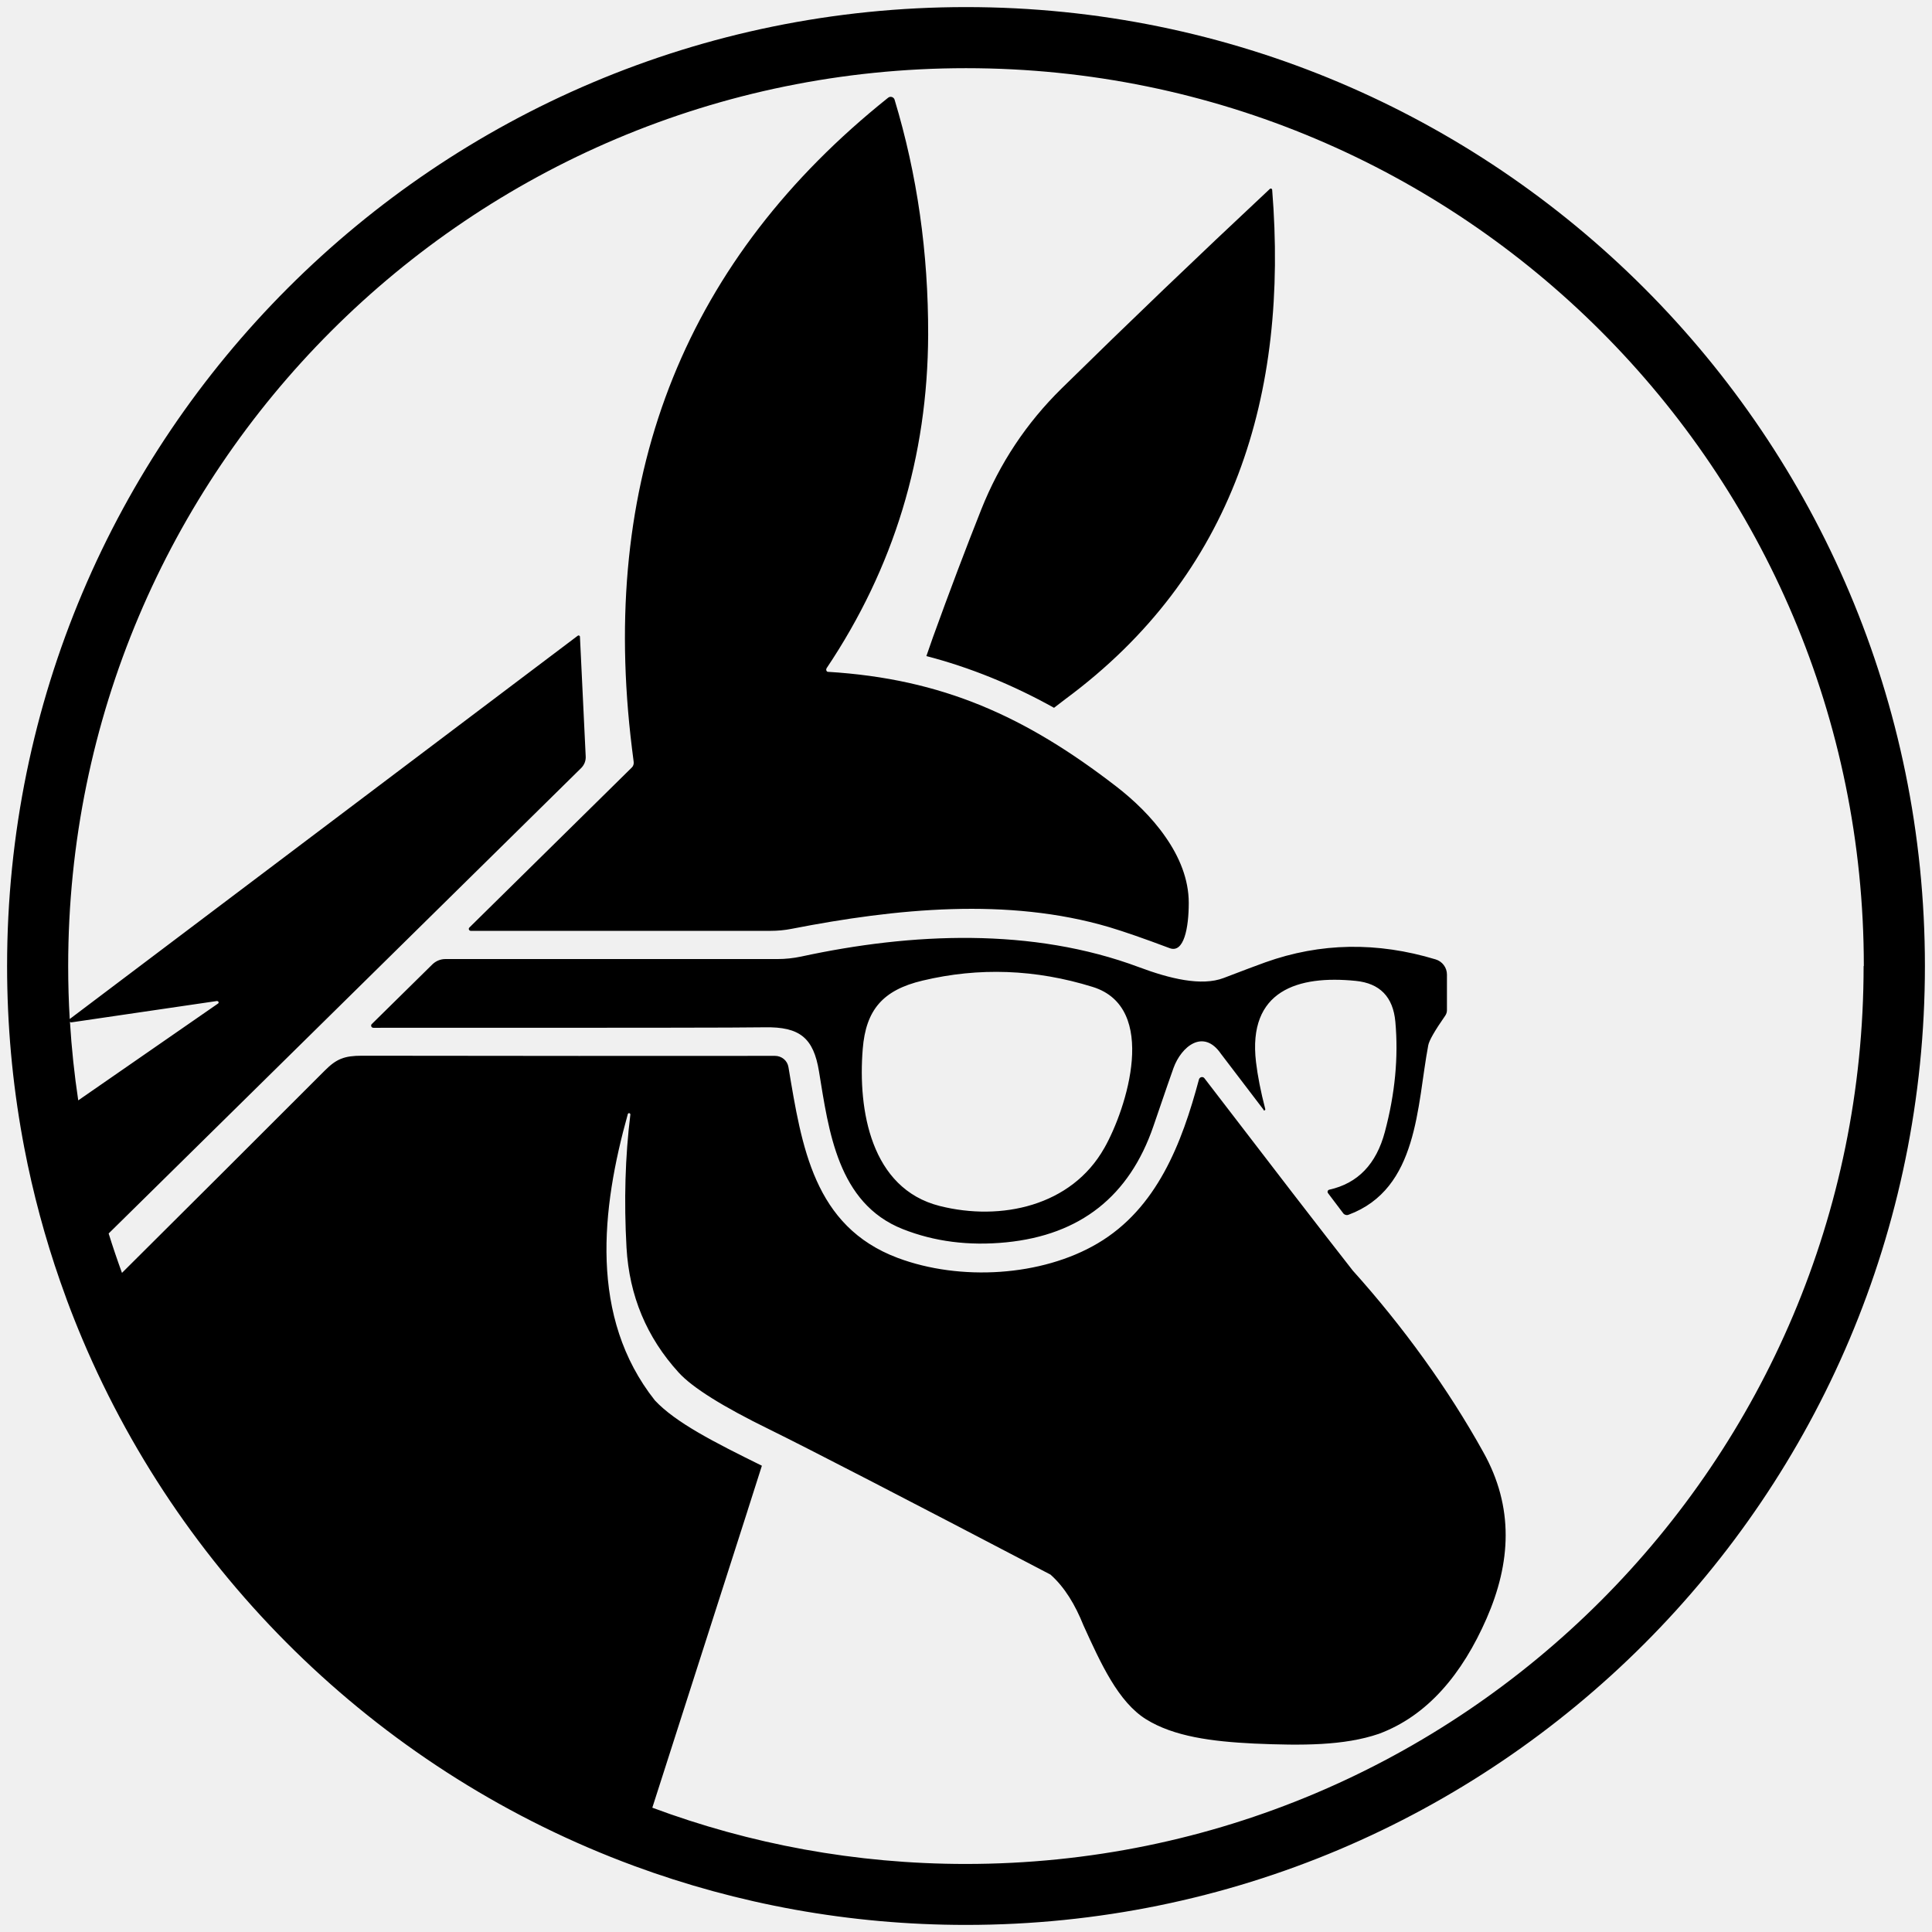
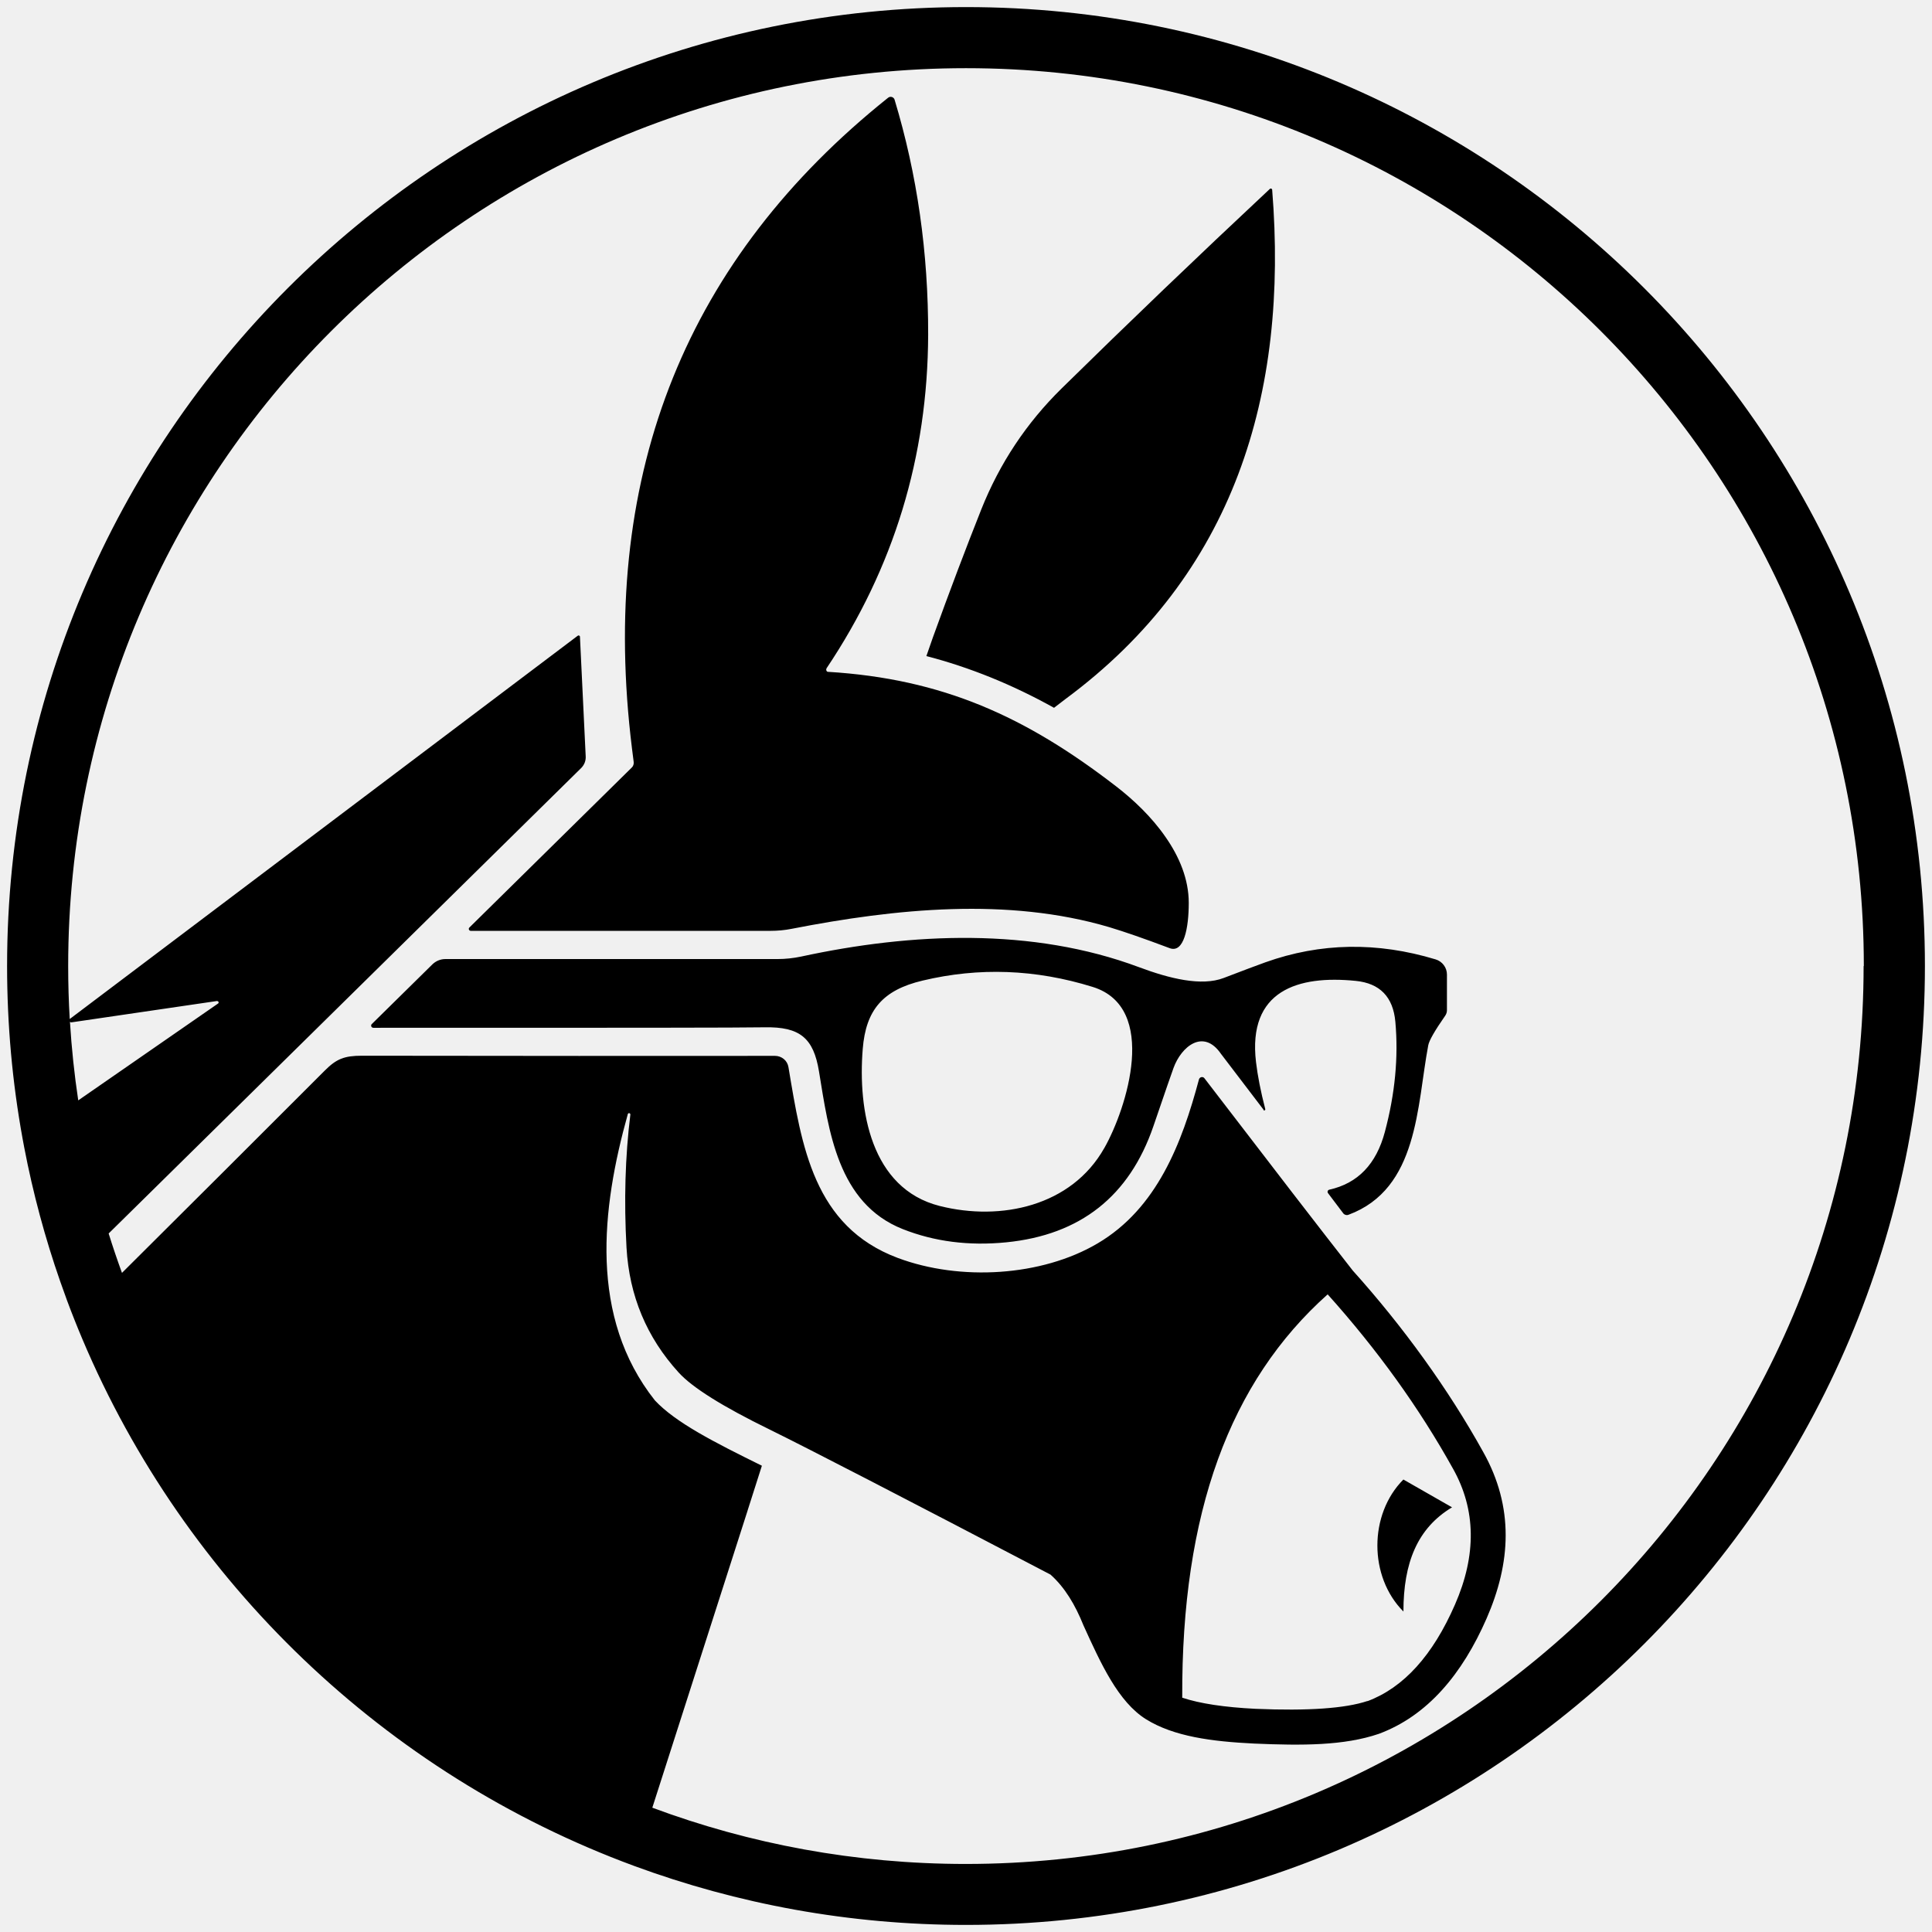
<svg xmlns="http://www.w3.org/2000/svg" viewBox="0 0 272.6 272.6" width="272.6" height="272.6">
  <style>@media(prefers-color-scheme:dark){path{fill:#fff}}</style>
-   <path d="m271.6 136.3c0 74.72-60.58 135.3-135.3 135.3c-16.48 0-32.26-2.95-46.87-8.34c-35.07-12.95-63.3-40.01-77.8-74.3c-.38-.9-.75-1.8-1.11-2.71c-.72-1.8-1.39-3.62-2.03-5.46c-2.13-6.11-3.83-12.41-5.07-18.88c-.08-.41-.16-.82-.23-1.23c-1.44-7.91-2.19-16.06-2.19-24.38c0-74.72 60.58-135.3 135.3-135.3c74.72 0 135.3 60.58 135.3 135.3zm-8.62 0c0-69.96-56.71-126.68-126.68-126.68c-69.96 0-126.68 56.71-126.68 126.68c0 2.52.07 5.01.22 7.49c.01-.01.03-.03.04-.04l71.64-54.05c.03-.02.06-.03.1-.04c.04 0 .07 0 .1.02c.03.02.06.04.08.07c.02.03.03.06.03.1l.81 16.87c.02.3-.03.6-.14.89c-.11.28-.28.54-.49.75l-62.91 61.97l-3.77 3.71c.58 1.87 1.21 3.72 1.88 5.56c9.77-9.72 19.31-19.23 28.62-28.55h0c1.64-1.65 2.77-2.09 5.23-2.09c21.38.03 40.82.04 58.3.02c.45 0 .89.16 1.24.45c.35.29.58.7.65 1.15c1.87 11.18 3.56 22.46 15.42 26.91c8.81 3.3 20.31 2.61 28.2-2.05c8.37-4.93 11.89-14.12 14.3-23.14c.02-.08.07-.15.13-.21c.06-.06.14-.1.22-.11c.08-.02.17-.01.24.02c.08.03.14.08.19.15c9.5 12.4 16.47 21.44 20.92 27.12c7.12 7.92 13.49 16.74 18.39 25.57c4.41 7.84 3.92 15.69.49 23.53c-3.43 7.84-8.33 13.72-15.2 16.27c-4.9 1.67-10.78 1.67-17.65 1.37c-5.88-.29-11.27-.98-15.2-3.43c-3.92-2.45-6.37-7.84-8.82-13.23c-1.18-2.94-2.65-5.39-4.66-7.18c-20.91-10.94-34.12-17.76-39.63-20.47c-6.63-3.24-10.91-5.92-12.84-8.05c-4.51-4.95-6.96-10.82-7.35-17.6c-.37-6.61-.19-12.87.54-18.77c.01-.04 0-.09-.03-.13c-.02-.04-.06-.07-.1-.08c-.04-.01-.09-.01-.13.01c-.04.02-.07.05-.09.09c-3.74 13.36-5.5 28.65 3.81 40.42c2.94 3.14 8.33 5.88 15.1 9.22l-2.01 6.3v.01l-13.45 41.94c13.77 5.13 28.67 7.94 44.23 7.94c69.96 0 126.68-56.71 126.68-126.68zm-146.35-42c-.03.04-.04.09-.05.14c-.01.05 0 .1.01.14c.01.05.04.09.07.13c.03.04.07.07.12.08c16.24.98 27.97 6.34 40.66 16.13c2.47 1.9 5.05 4.34 7 7.16c1.96 2.8 3.29 5.97 3.29 9.31c0 3.53-.68 7.16-2.7 6.39c-3.56-1.34-6.41-2.33-8.55-2.97c-14.27-4.21-30.04-2.63-44.76.24c-1 .2-2.01.29-3.02.29h-42.28c-.05 0-.11-.02-.15-.05c-.05-.03-.08-.07-.1-.12c-.02-.05-.03-.1-.02-.16c.01-.05.04-.1.08-.14l22.91-22.57c.11-.1.19-.23.23-.37c.05-.14.06-.29.04-.44c-.16-1.22-.31-2.44-.45-3.68q-6.18-56.04 36.35-90.02c.08-.06.16-.1.26-.12c.09-.02.19-.01.28.02c.09.03.18.08.24.15c.07.07.12.15.14.25c3.18 10.52 4.76 21.56 4.73 33.14c-.06 17.21-4.84 32.9-14.34 47.07zm61.64 62.26c-3.88-5.08-5.88-7.7-5.99-7.86c-2.49-3.63-5.61-1.03-6.7 1.99c-.21.56-1.16 3.3-2.84 8.22c-3.39 9.88-10.31 15.34-20.77 16.38c-5.27.52-10.13-.1-14.6-1.87c-9.19-3.64-10.44-13.89-11.81-22.23c-.77-4.73-2.69-6.34-7.71-6.24c-2.73.06-21.12.08-55.16.07c-.06 0-.13-.02-.18-.05c-.05-.03-.09-.08-.12-.14c-.02-.06-.03-.12-.02-.18c.01-.06.04-.12.09-.16l8.55-8.42c.49-.48 1.15-.75 1.83-.75h46.86c1.12 0 2.24-.12 3.33-.35c15.62-3.38 32.64-4.13 47.69 1.5c4.3 1.61 8.81 2.72 11.94 1.52q4.15-1.59 5.88-2.21q11.65-4.16 24.03-.41c.46.14.86.42 1.15.81c.29.39.44.85.44 1.33v5.04c0 .27-.09.54-.25.77c-1.47 2.11-2.27 3.5-2.39 4.18c-1.61 8.5-1.37 20.24-11.25 23.9c-.14.05-.28.06-.42.01c-.14-.04-.26-.12-.34-.24l-2.13-2.82c-.03-.04-.05-.09-.06-.14c-.01-.05 0-.1.01-.15c.02-.05.05-.09.09-.13c.04-.03.09-.06.14-.07c4.02-.89 6.63-3.6 7.84-8.15c1.44-5.39 1.93-10.57 1.48-15.55c-.32-3.5-2.18-5.42-5.59-5.76c-8.14-.82-15.27 1.34-14.07 11.46c.23 1.94.66 4.14 1.3 6.61c.01.04.02.07 0 .11c-.01.04-.04.06-.07.08c-.03.02-.07.02-.11.01c-.04-.01-.07-.04-.08-.07zm.9-129.91c.03-.02.06-.04.1-.04c.03-.01.07-.01.1.01c.04.01.07.03.09.06c.02.03.04.06.04.1c2.32 28.81-5.34 54.25-29.19 71.87l-1.59 1.22q-8.79-4.9-18.01-7.3l.92-2.64c2.38-6.58 4.66-12.6 6.83-18.06c2.59-6.5 6.37-12.19 11.35-17.08c9.34-9.18 19.13-18.56 29.37-28.14zm-23.35 135.33c3.15-5.56 7.72-19.83-1.65-22.73c-8.05-2.5-16.05-2.79-24-.89c-5.61 1.33-8 4.14-8.44 9.64c-.7 8.6 1.13 19.7 10.86 22.16c8.65 2.18 18.6.02 23.22-8.17zm-136.71-12.31h0l11.65-8.07c.04-.02.07-.06.08-.1c.01-.04.01-.09-.01-.13c-.02-.04-.05-.08-.09-.1c-.04-.02-.09-.03-.13-.03l-20.52 3.01c-.06.01-.12 0-.17-.04c-.02-.01-.03-.02-.05-.04c.23 3.74.62 7.44 1.17 11.09z" />
+   <path d="m271.6 136.3c0 74.72-60.58 135.3-135.3 135.3c-16.48 0-32.26-2.95-46.87-8.34c-35.07-12.95-63.3-40.01-77.8-74.3c-.38-.9-.75-1.8-1.11-2.71c-.72-1.8-1.39-3.62-2.03-5.46c-2.13-6.11-3.83-12.41-5.07-18.88c-.08-.41-.16-.82-.23-1.23c-1.44-7.91-2.19-16.06-2.19-24.38c0-74.72 60.58-135.3 135.3-135.3c74.72 0 135.3 60.58 135.3 135.3zm-8.62 0c0-69.96-56.71-126.68-126.68-126.68c-69.96 0-126.68 56.71-126.68 126.68c0 2.52.07 5.01.22 7.49c.01-.01.03-.03.04-.04l71.64-54.05c.03-.02.06-.03.1-.04c.04 0 .07 0 .1.02c.03.02.06.04.08.07c.02.03.03.06.03.1l.81 16.87c.02.3-.03.6-.14.89c-.11.28-.28.54-.49.75l-62.91 61.97l-3.77 3.71c.58 1.87 1.21 3.72 1.88 5.56c9.77-9.72 19.31-19.23 28.62-28.55h0c1.64-1.65 2.77-2.09 5.23-2.09c21.38.03 40.82.04 58.3.02c.45 0 .89.16 1.24.45c.35.29.58.7.65 1.15c1.87 11.18 3.56 22.46 15.42 26.91c8.81 3.3 20.31 2.61 28.2-2.05c8.37-4.93 11.89-14.12 14.3-23.14c.02-.08.07-.15.13-.21c.06-.06.14-.1.22-.11c.08-.02.17-.01.24.02c.08.03.14.08.19.15c9.5 12.4 16.47 21.44 20.92 27.12c7.12 7.92 13.49 16.74 18.39 25.57c4.41 7.84 3.92 15.69.49 23.53c-3.43 7.84-8.33 13.72-15.2 16.27c-4.9 1.67-10.78 1.67-17.65 1.37c-5.88-.29-11.27-.98-15.2-3.43c-3.92-2.45-6.37-7.84-8.82-13.23c-1.18-2.94-2.65-5.39-4.66-7.18c-20.91-10.94-34.12-17.76-39.63-20.47c-6.63-3.24-10.91-5.92-12.84-8.05c-4.51-4.95-6.96-10.82-7.35-17.6c-.37-6.61-.19-12.87.54-18.77c.01-.04 0-.09-.03-.13c-.02-.04-.06-.07-.1-.08c-.04-.01-.09-.01-.13.01c-.04.02-.07.05-.09.09c-3.74 13.36-5.5 28.65 3.81 40.42c2.94 3.14 8.33 5.88 15.1 9.22l-2.01 6.3v.01l-13.45 41.94c13.77 5.13 28.67 7.94 44.23 7.94c69.96 0 126.68-56.71 126.68-126.68zm-146.35-42c-.03.04-.04.09-.05.14c-.01.05 0 .1.01.14c.01.05.04.09.07.13c.03.04.07.07.12.08c16.24.98 27.97 6.34 40.66 16.13c2.47 1.9 5.05 4.34 7 7.16c1.96 2.8 3.29 5.97 3.29 9.31c0 3.53-.68 7.16-2.7 6.39c-3.56-1.34-6.41-2.33-8.55-2.97c-14.27-4.21-30.04-2.63-44.76.24c-1 .2-2.01.29-3.02.29h-42.28c-.05 0-.11-.02-.15-.05c-.05-.03-.08-.07-.1-.12c-.02-.05-.03-.1-.02-.16c.01-.05.04-.1.08-.14l22.91-22.57c.11-.1.19-.23.23-.37c.05-.14.06-.29.04-.44c-.16-1.22-.31-2.44-.45-3.68q-6.18-56.04 36.35-90.02c.08-.06.16-.1.26-.12c.09-.02.19-.01.28.02c.09.03.18.08.24.15c.07.07.12.15.14.25c3.18 10.52 4.76 21.56 4.73 33.14c-.06 17.21-4.84 32.9-14.34 47.07zm61.64 62.26c-3.88-5.08-5.88-7.7-5.99-7.86c-2.49-3.63-5.61-1.03-6.7 1.99c-.21.56-1.16 3.3-2.84 8.22c-3.39 9.88-10.31 15.34-20.77 16.38c-5.27.52-10.13-.1-14.6-1.87c-9.19-3.64-10.44-13.89-11.81-22.23c-.77-4.73-2.69-6.34-7.71-6.24c-2.73.06-21.12.08-55.16.07c-.06 0-.13-.02-.18-.05c-.05-.03-.09-.08-.12-.14c-.02-.06-.03-.12-.02-.18c.01-.06.04-.12.09-.16l8.55-8.42c.49-.48 1.15-.75 1.83-.75h46.86c1.12 0 2.24-.12 3.33-.35c15.62-3.38 32.64-4.13 47.69 1.5c4.3 1.61 8.81 2.72 11.94 1.52q4.15-1.59 5.88-2.21q11.65-4.16 24.03-.41c.46.14.86.42 1.15.81c.29.39.44.85.44 1.33v5.04c0 .27-.09.54-.25.77c-1.47 2.11-2.27 3.5-2.39 4.18c-1.61 8.5-1.37 20.24-11.25 23.9c-.14.05-.28.06-.42.01c-.14-.04-.26-.12-.34-.24l-2.13-2.82c-.03-.04-.05-.09-.06-.14c-.01-.05 0-.1.01-.15c.02-.05.05-.09.09-.13c.04-.03.09-.06.14-.07c4.02-.89 6.63-3.6 7.84-8.15c1.44-5.39 1.93-10.57 1.48-15.55c-.32-3.5-2.18-5.42-5.59-5.76c-8.14-.82-15.27 1.34-14.07 11.46c.23 1.94.66 4.14 1.3 6.61c.01.04.02.07 0 .11c-.01.04-.04.06-.07.08c-.03.02-.07.02-.11.01c-.04-.01-.07-.04-.08-.07zm.9-129.91c.03-.02.06-.04.1-.04c.03-.01.07-.01.1.01c.04.01.07.03.09.06c.02.03.04.06.04.1c2.32 28.81-5.34 54.25-29.19 71.87l-1.59 1.22q-8.79-4.9-18.01-7.3l.92-2.64c2.38-6.58 4.66-12.6 6.83-18.06c2.59-6.5 6.37-12.19 11.35-17.08c9.34-9.18 19.13-18.56 29.37-28.14zm13.78 213.37v.01q7.65-2.87 12.34-13.62q4.6-10.51-.28-19.19q-7.13-12.83-17.68-24.59c-13.8 12.31-20.64 30.82-20.52 56.91q3.72 1.24 10.34 1.57q11.09.47 15.79-1.1zm-37.13-78.04c3.15-5.56 7.72-19.83-1.65-22.73c-8.05-2.5-16.05-2.79-24-.89c-5.61 1.33-8 4.14-8.44 9.64c-.7 8.6 1.13 19.7 10.86 22.16c8.65 2.18 18.6.02 23.22-8.17zm-136.71-12.31h0l11.65-8.07c.04-.02.07-.06.08-.1c.01-.04.01-.09-.01-.13c-.02-.04-.05-.08-.09-.1c-.04-.02-.09-.03-.13-.03l-20.52 3.01c-.06.01-.12 0-.17-.04c-.02-.01-.03-.02-.05-.04c.23 3.74.62 7.44 1.17 11.09zm178.91 59.09l6.86 3.92c-4.9 2.94-6.86 7.84-6.86 14.7c-4.9-4.9-4.9-13.72 0-18.63z" />
</svg>
